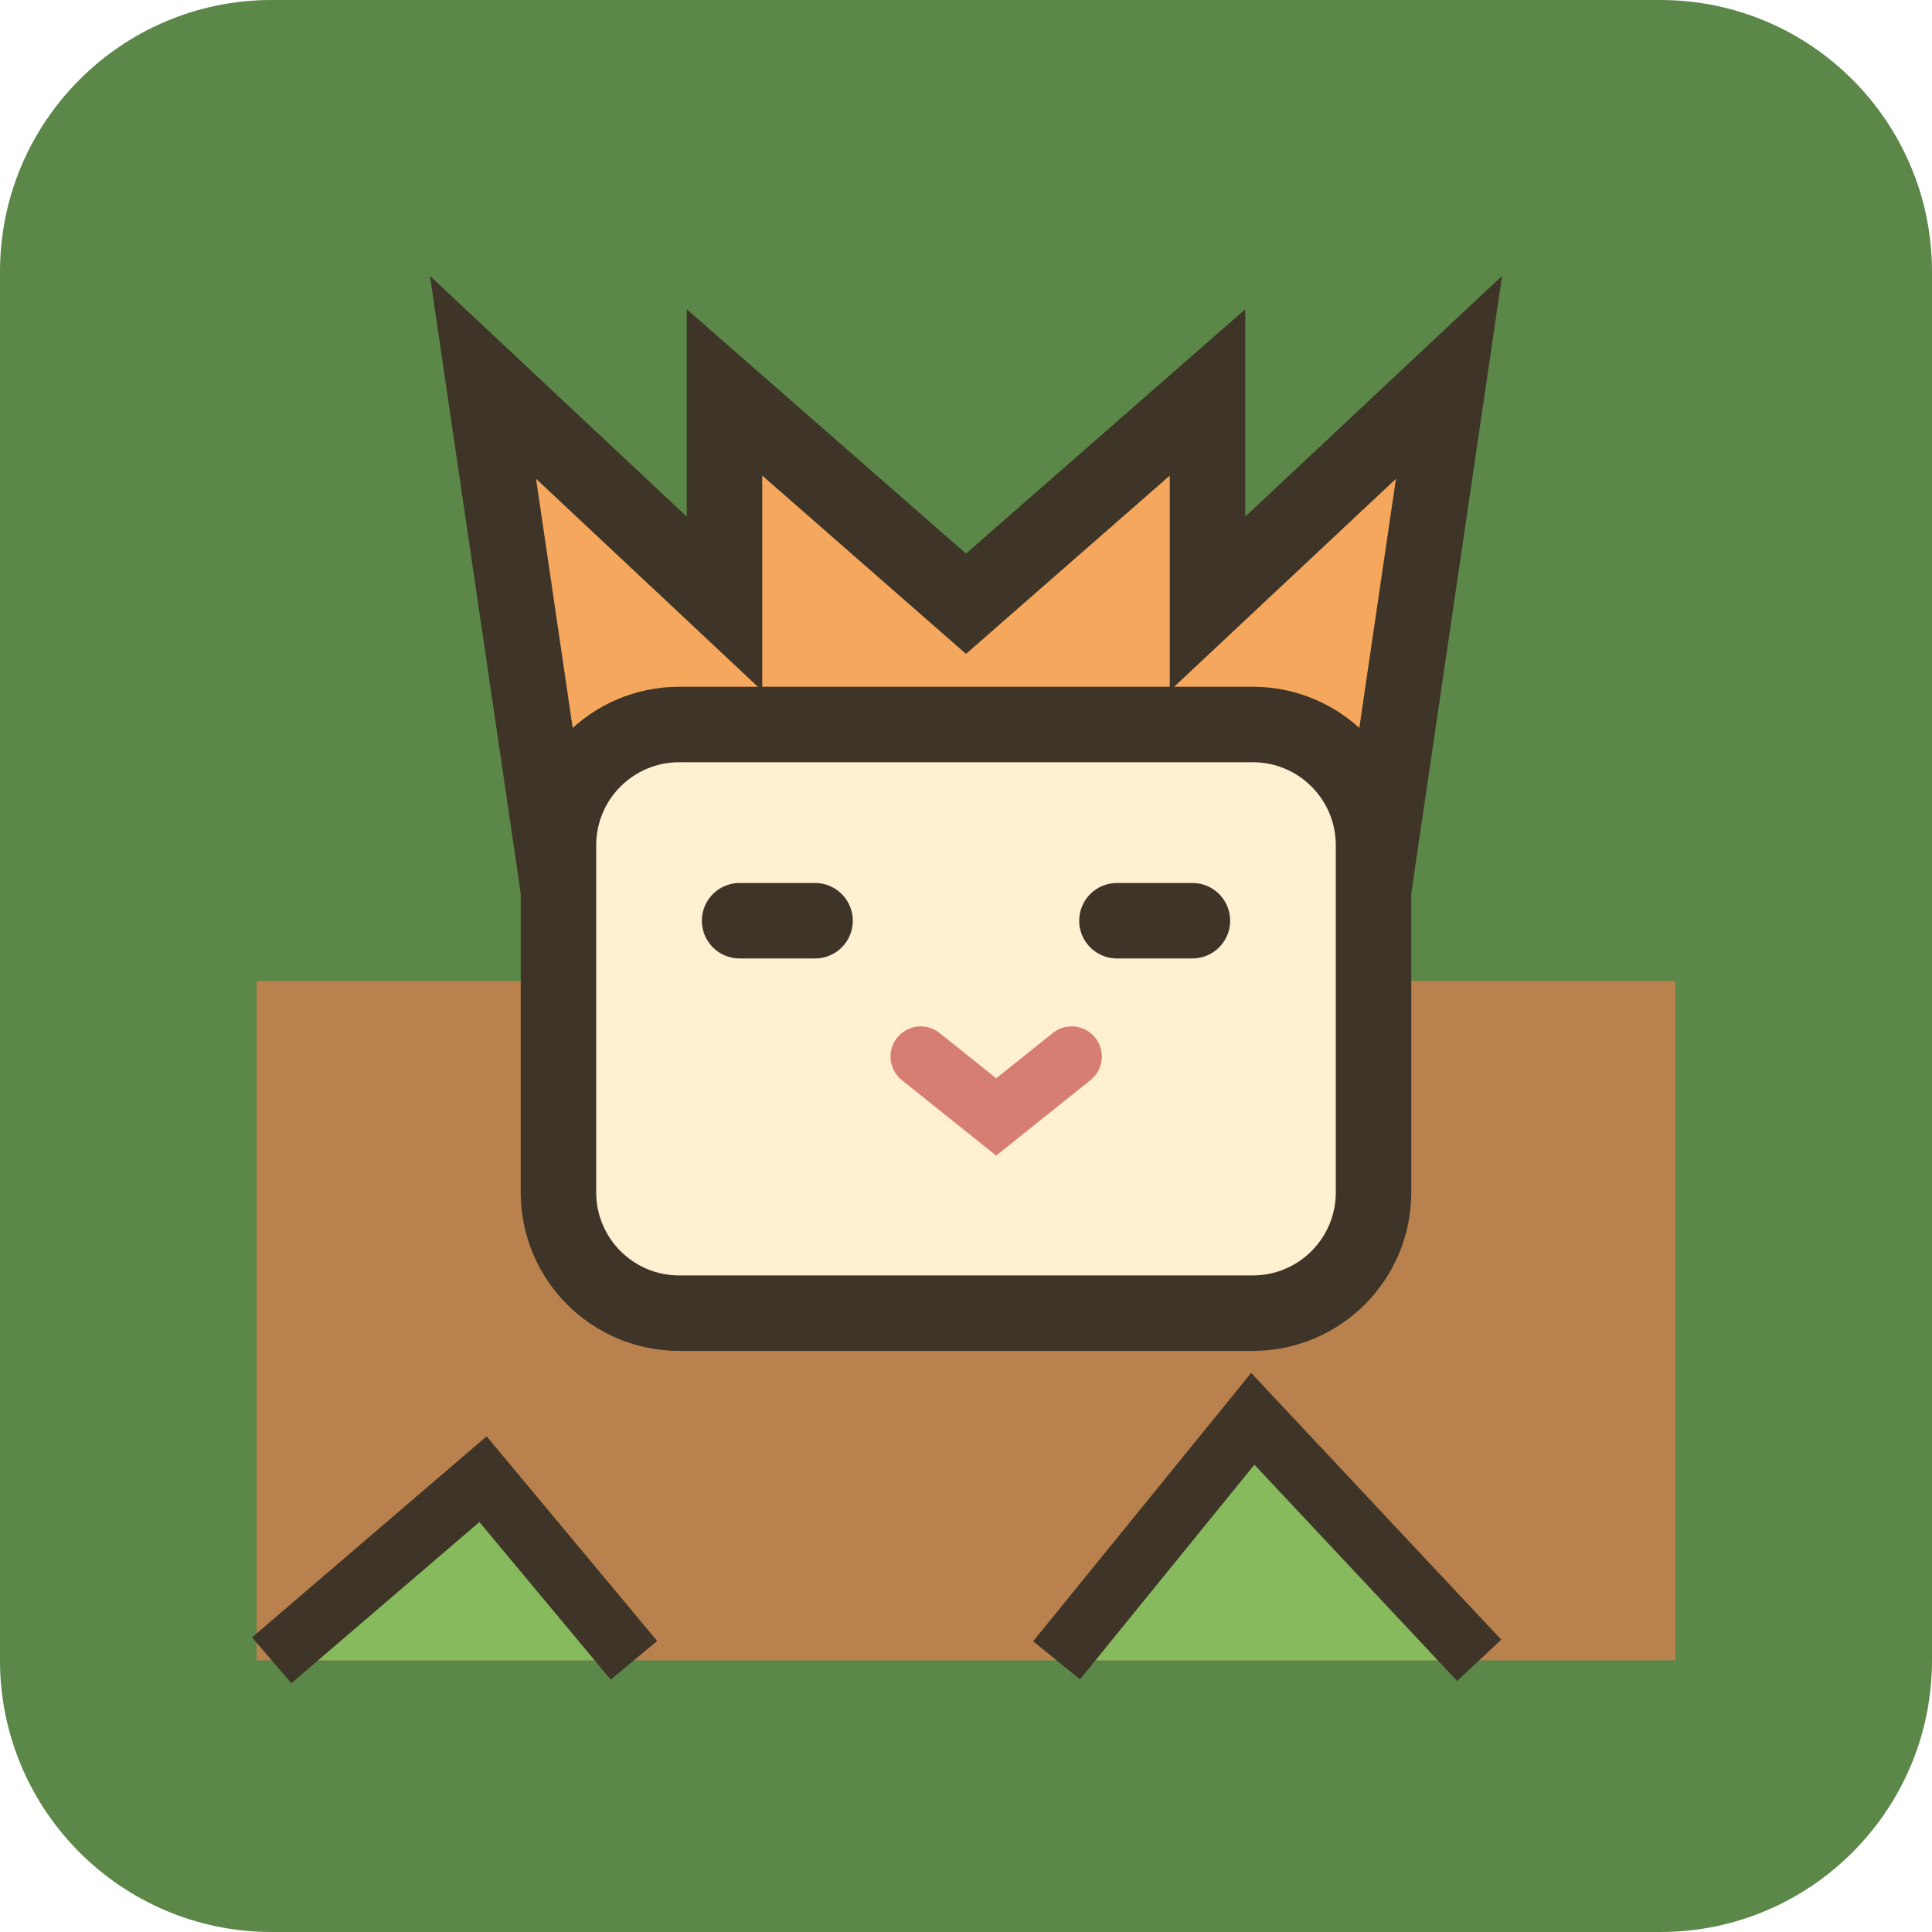
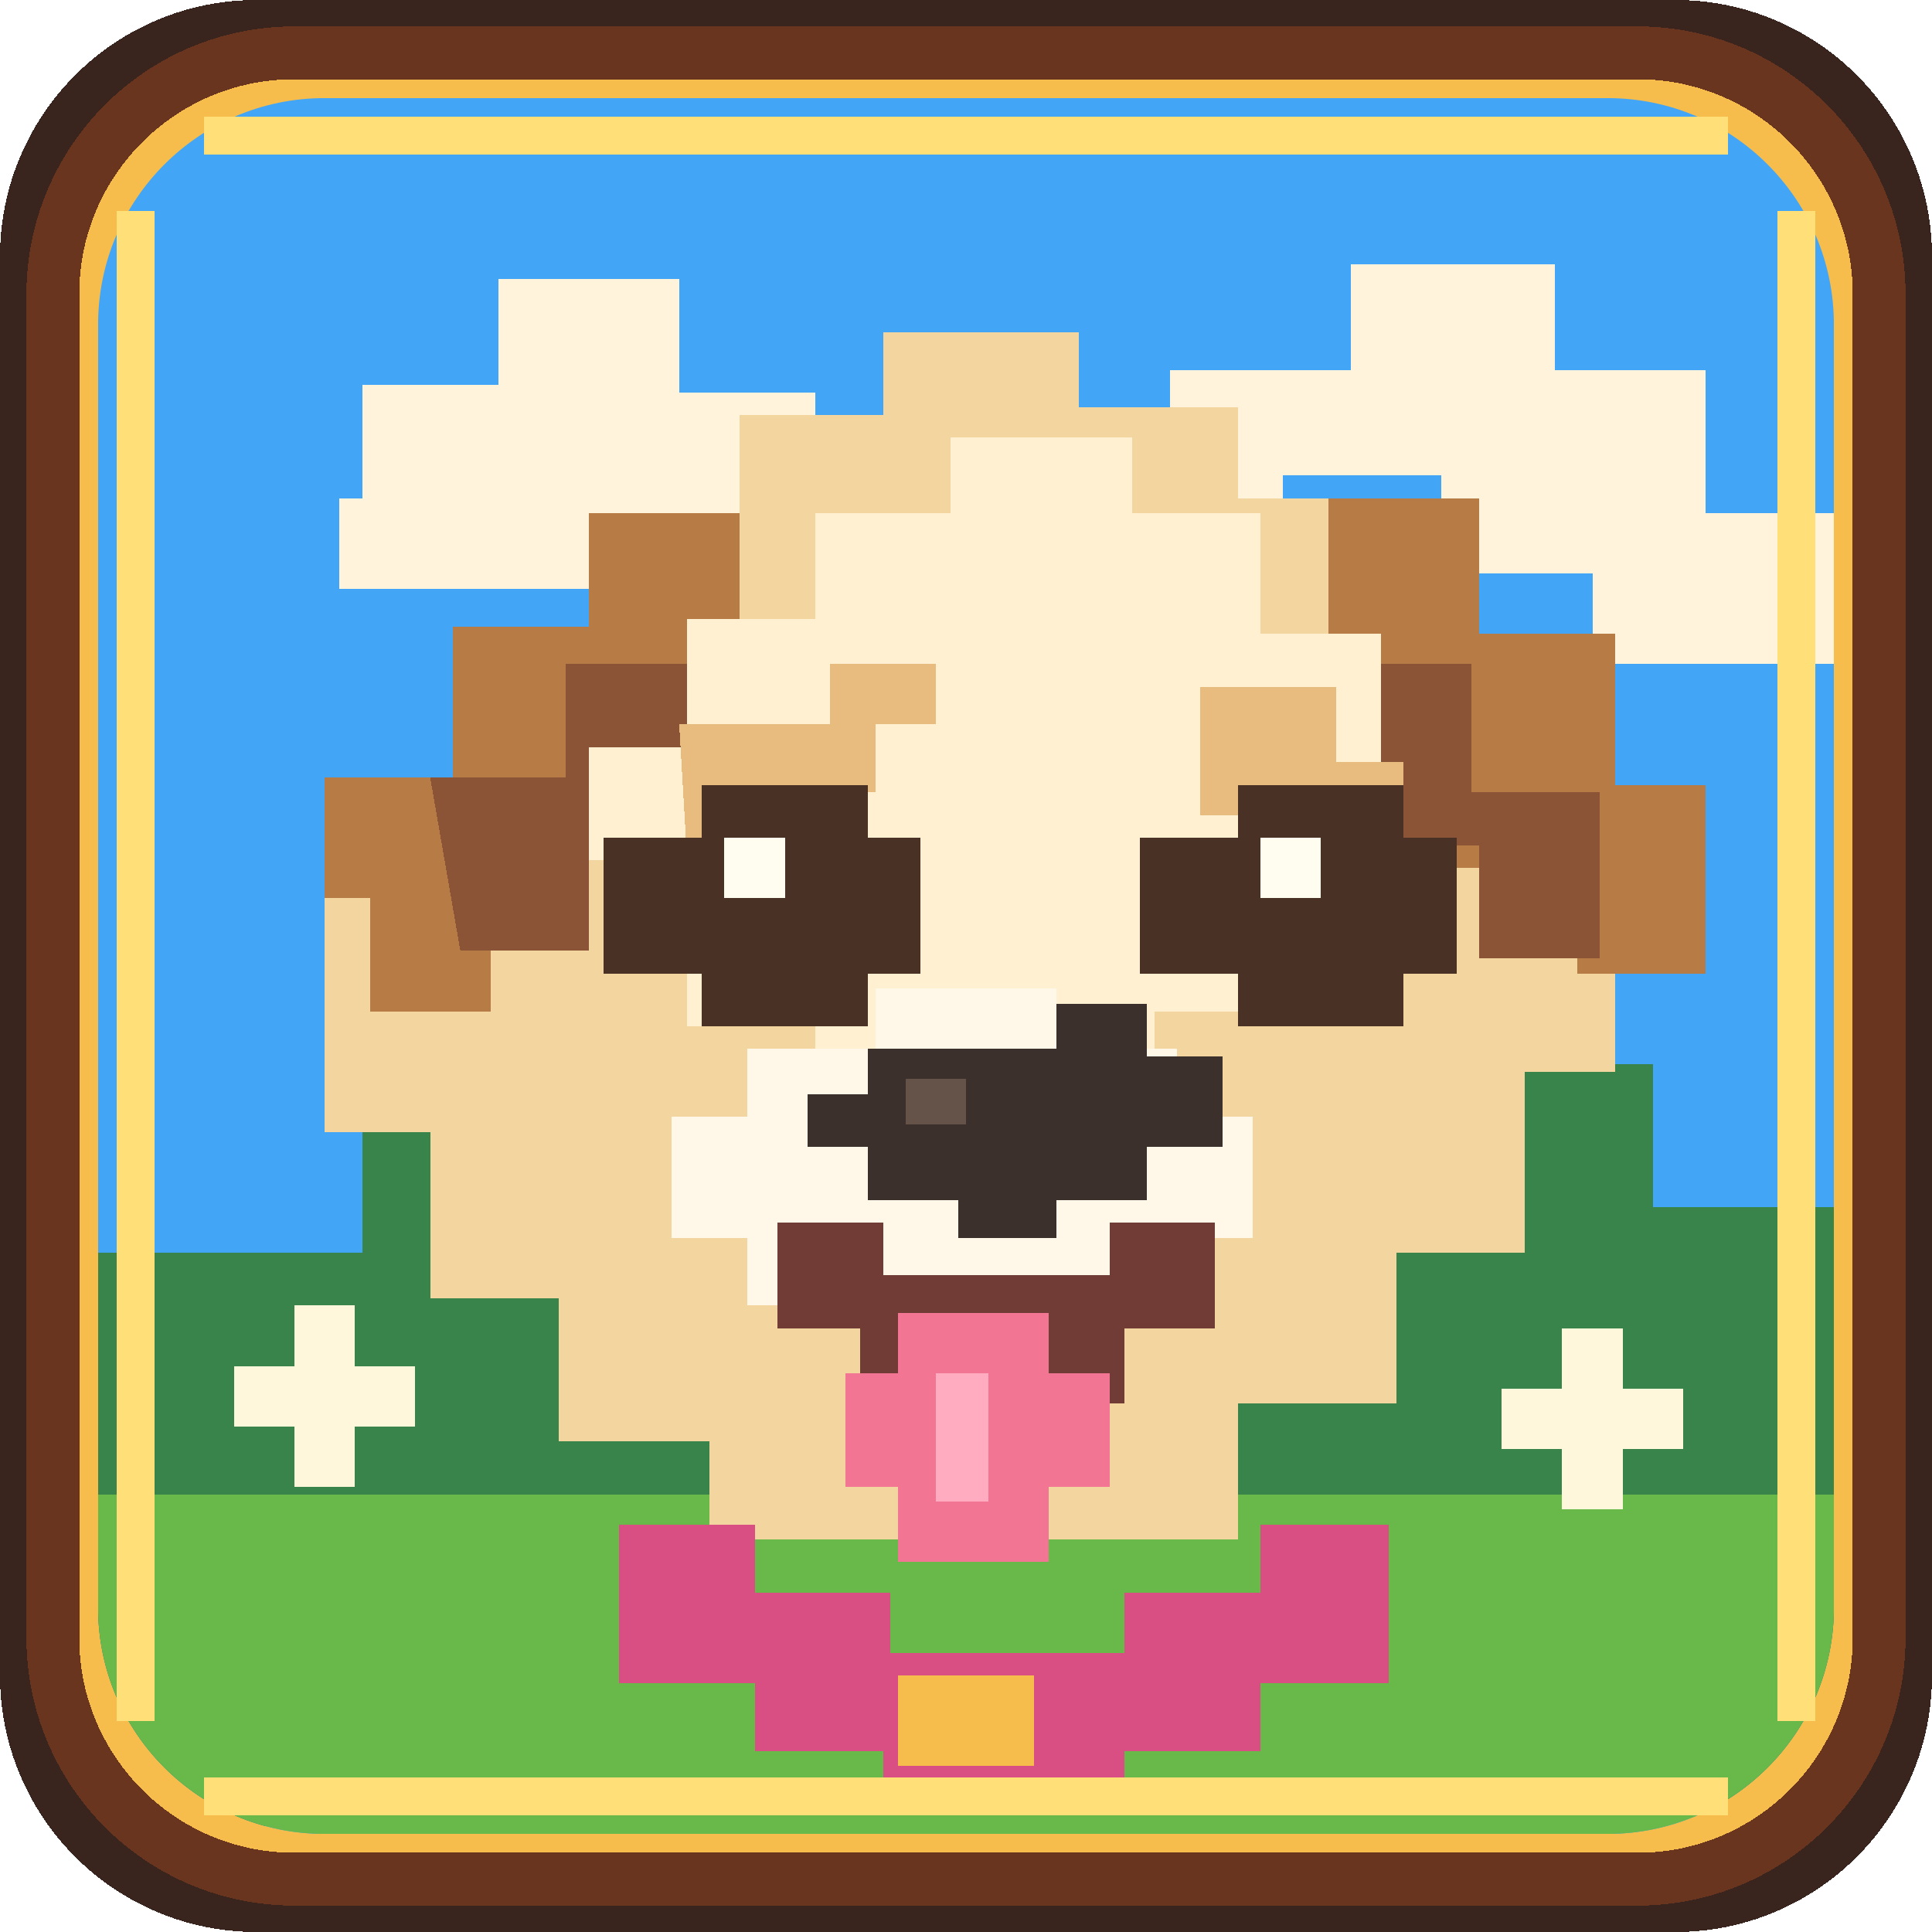
- <svg xmlns="http://www.w3.org/2000/svg" viewBox="0 0 128 128">
-   <rect width="128" height="128" rx="18" fill="#5b8748" />
-   <rect x="17" y="65" width="94" height="45" fill="#b9814d" />
-   <path d="M32 25L48 40 48 26 64 40 80 26 80 40 96 25 91 59H37z" fill="#f5a85d" stroke="#3e3428" stroke-width="5" />
-   <rect x="37" y="48" width="54" height="39" rx="8" fill="#fff0d2" stroke="#3e3428" stroke-width="5" />
-   <path d="M49 61h5m20 0h5" stroke="#3e3428" stroke-width="5" stroke-linecap="round" />
-   <path d="M61 70l5 4 5-4" fill="none" stroke="#d77e72" stroke-width="4" stroke-linecap="round" />
-   <path d="M18 110l14-12 10 12m28 0 13-16 15 16" fill="#87b95d" stroke="#3e3428" stroke-width="4" />
+ <svg xmlns="http://www.w3.org/2000/svg" viewBox="0 0 256 256" shape-rendering="crispEdges">
+   <defs>
+     <clipPath id="frame">
+       <rect x="13" y="13" width="230" height="230" rx="30" />
+     </clipPath>
+   </defs>
+   <rect width="256" height="256" rx="34" fill="#39251d" />
+   <rect x="7" y="7" width="242" height="242" rx="32" fill="#f6bd4c" stroke="#6c371f" stroke-width="7" />
+   <g clip-path="url(#frame)">
+     <rect x="13" y="13" width="230" height="230" fill="#43a5f5" />
+     <path d="M13 66h35v-15h18V37h24v15h18v14h-9v12H45V66H13zm142-17h24V35h27v14h20v19h17v20h-32V76h-20V63h-21v15h-15z" fill="#fff4db" />
+     <path d="M13 166h35v-18h20v-17h20v18h19v16h18v77H13zm230-6h-24v-19h-18v-16h-19v21h-16v17h-13v76h90z" fill="#39844a" />
+     <path d="M13 198h230v45H13z" fill="#69b94a" />
+     <path d="M43 103h17V83h18V68h20V55h19V44h26V54h21V66h20v18h18v20h12v38h-12v24h-17v20h-21v18h-70v-13H74v-19H57v-22H43z" fill="#c68b4e" />
+     <path d="M43 103h17V83h18V68h20V55h19V44h26V54h21V66h20v18h18v20h12v38h-12v24h-17v20h-21v18h-70v-13H74v-19H57v-22H43z" fill="#f3d5a0" />
+     <path d="M43 103h17V83h18V68h20v25H81v19H65v22H49v-15H43zm133-37h20v18h18v20h12v25h-17v-14h-16v-20h-17z" fill="#b77b45" />
+     <path d="M57 103h18v-15h18v21H78v17H61zM179 88h16v17h17v22h-16v-15h-17z" fill="#8b5437" />
+     <path d="M91 82h17V68h18V58h24v10h17v16h16v28h-15v22h-15v17h-45v-15H91v-22H78V99h13z" fill="#fff0d1" />
+     <path d="M90 96h20v-8h14v8h-8v9h-9v8H91zM159 91h18v10h9v20h-16v-13h-11z" fill="#e7bc7e" />
+     <path d="M80 111h13v-7h22v7h7v18h-7v7H93v-7H80zM151 111h13v-7h22v7h7v18h-7v7h-22v-7h-13z" fill="#493126" />
+     <rect x="96" y="111" width="8" height="8" fill="#fffdf0" />
+     <rect x="167" y="111" width="8" height="8" fill="#fffdf0" />
+     <path d="M99 139h17v-8h24v8h16v9h10v16h-10v9h-17v8h-23v-8h-17v-9H89v-16h10z" fill="#fff7e8" />
+     <path d="M115 139h25v-6h12v7h10v12h-10v7h-12v5h-13v-5h-12v-7h-8v-7h8z" fill="#3b302b" />
+     <rect x="120" y="143" width="8" height="6" fill="#65534a" />
+     <path d="M103 162h14v7h30v-7h14v14h-12v10h-11v10h-14v-10h-10v-10h-11z" fill="#713c36" />
+     <path d="M119 174h20v8h8v15h-8v10h-20v-10h-7v-15h7z" fill="#f27694" />
+     <path d="M124 182h7v17h-7z" fill="#ffacc0" />
+     <path d="M82 202h18v9h18v8h31v-8h18v-9h17v21h-17v9h-18v8h-32v-8h-17v-9H82z" fill="#d94f83" />
+     <path d="M119 222h18v12h-18z" fill="#f6bd4c" />
+     <path d="M31 181h8v-8h8v8h8v8h-8v8h-8v-8h-8zM199 184h8v-8h8v8h8v8h-8v8h-8v-8h-8z" fill="#fff7dc" />
+   </g>
+   <rect x="7" y="7" width="242" height="242" rx="32" fill="none" stroke="#6a351f" stroke-width="7" />
+   <path d="M27 18h202M18 28v200M238 28v200M27 238h202" stroke="#ffdf78" stroke-width="5" />
</svg>
